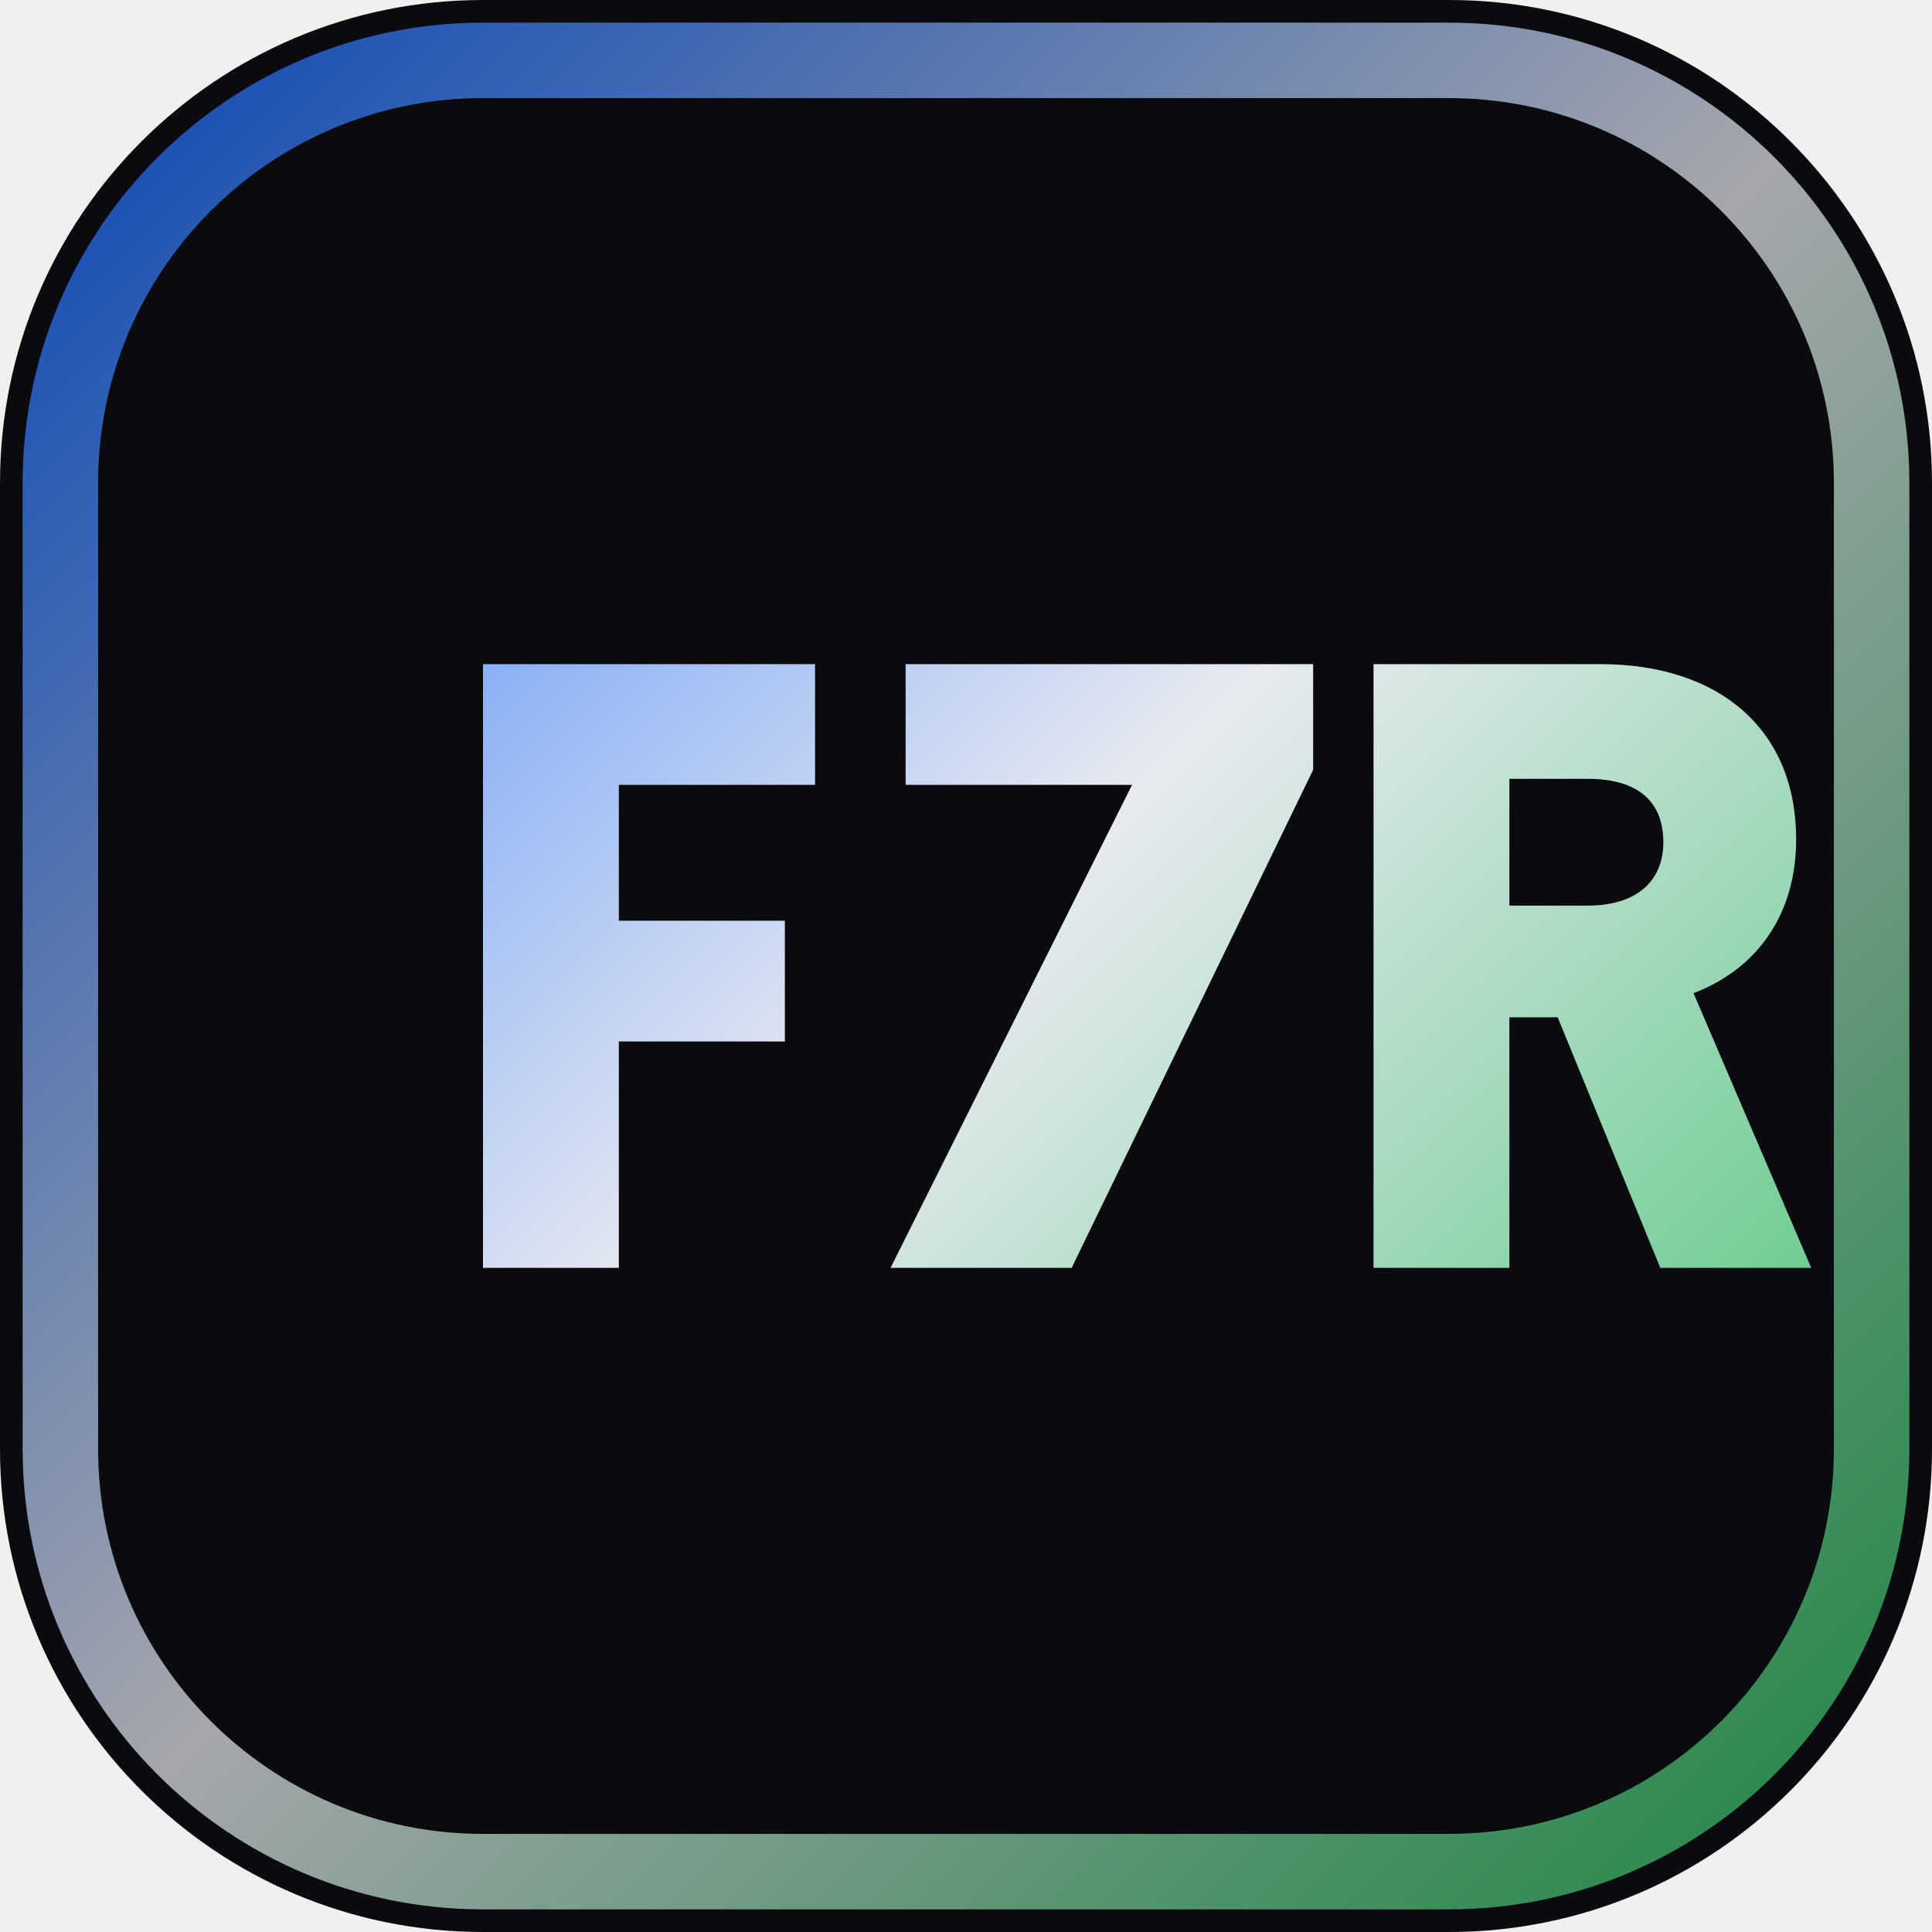
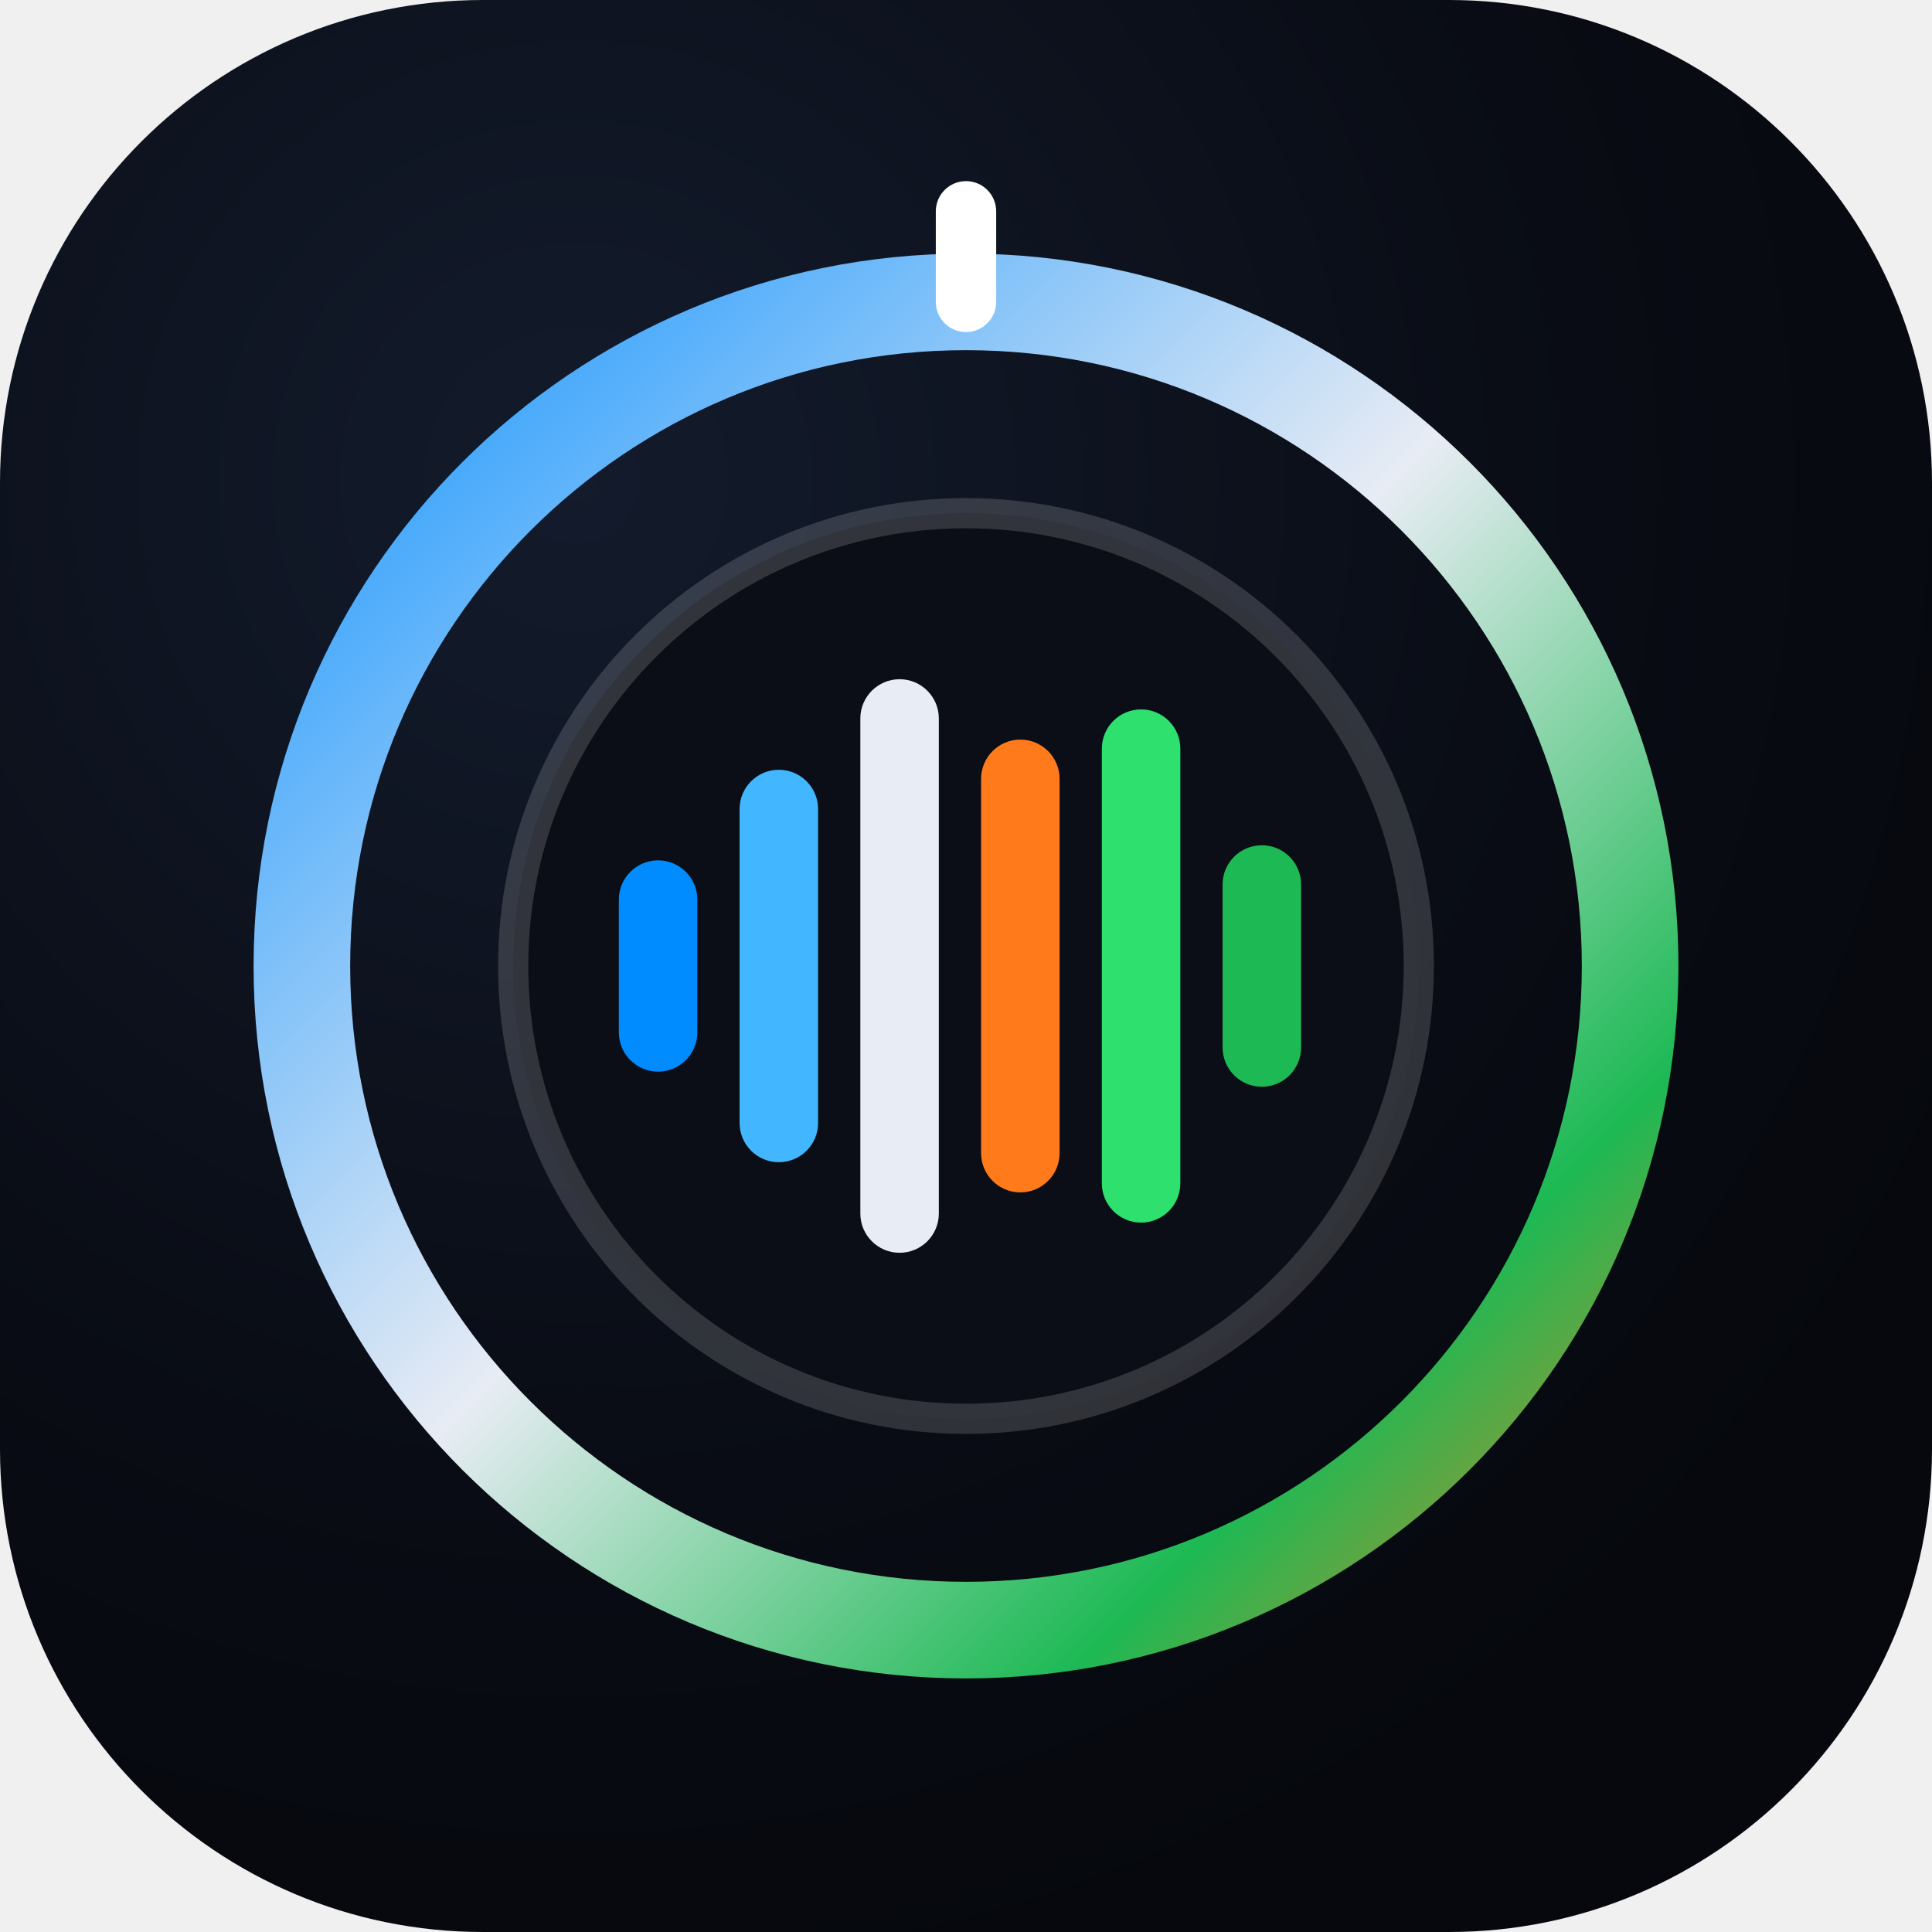
<svg xmlns="http://www.w3.org/2000/svg" viewBox="0 0 64 64" fill="none">
  <defs>
-     <linearGradient id="fzrGrad" x1="0" y1="0" x2="64" y2="64" gradientUnits="userSpaceOnUse">
-       <stop offset="0%" stop-color="#005bff" />
-       <stop offset="50%" stop-color="#e8eaf0" />
-       <stop offset="100%" stop-color="#1db954" />
+     <linearGradient id="ring" x1="8" y1="8" x2="56" y2="56" gradientUnits="userSpaceOnUse">
+       <stop offset="0%" stop-color="#008cff" />
+       <stop offset="48%" stop-color="#e8ecf4" />
+       <stop offset="78%" stop-color="#1db954" />
+       <stop offset="100%" stop-color="#ff7a1a" />
    </linearGradient>
+     <radialGradient id="chassis" cx="30%" cy="25%" r="80%">
+       <stop offset="0%" stop-color="#131b2c" />
+       <stop offset="65%" stop-color="#090c14" />
+       <stop offset="100%" stop-color="#06080d" />
+     </radialGradient>
  </defs>
-   <rect width="64" height="64" rx="16" fill="#0a0b0e" />
-   <rect x="2" y="2" width="60" height="60" rx="14" stroke="url(#fzrGrad)" stroke-width="2.5" stroke-opacity="0.7" />
-   <path d="M16 42V22h11v4h-6.5v4.5H26v4h-5.5V42H16zm13.5 0l8-16h-7.5v-4h13.5v3.5l-8 16.5h-6zm16 0V22h7.5c4 0 6.5 2.2 6.5 5.8 0 2.5-1.3 4.3-3.4 5.1L60 42h-5l-3.4-8.3H50V42h-4.5zm4.5-12h2.6c1.6 0 2.5-.8 2.5-2.1 0-1.4-.9-2.1-2.5-2.1H50V30z" fill="url(#fzrGrad)" />
+   <rect width="64" height="64" rx="16" fill="url(#chassis)" />
+   <circle cx="32" cy="32" r="22" stroke="url(#ring)" stroke-width="3.2" />
+   <circle cx="32" cy="32" r="15" fill="#0b0e16" stroke="rgba(255,255,255,0.16)" stroke-width="1" />
+   <rect x="31" y="6" width="2" height="5" rx="1" fill="#ffffff" />
+   <rect x="20.5" y="28.5" width="2.6" height="7" rx="1.3" fill="#008cff" />
+   <rect x="24.5" y="25.5" width="2.6" height="13" rx="1.3" fill="#42b7ff" />
+   <rect x="28.5" y="22.5" width="2.6" height="19" rx="1.3" fill="#e8ecf4" />
+   <rect x="32.5" y="24.5" width="2.6" height="15" rx="1.3" fill="#ff7a1a" />
+   <rect x="36.5" y="23.5" width="2.6" height="17" rx="1.3" fill="#2ee06e" />
+   <rect x="40.5" y="28" width="2.6" height="8" rx="1.3" fill="#1db954" />
</svg>
